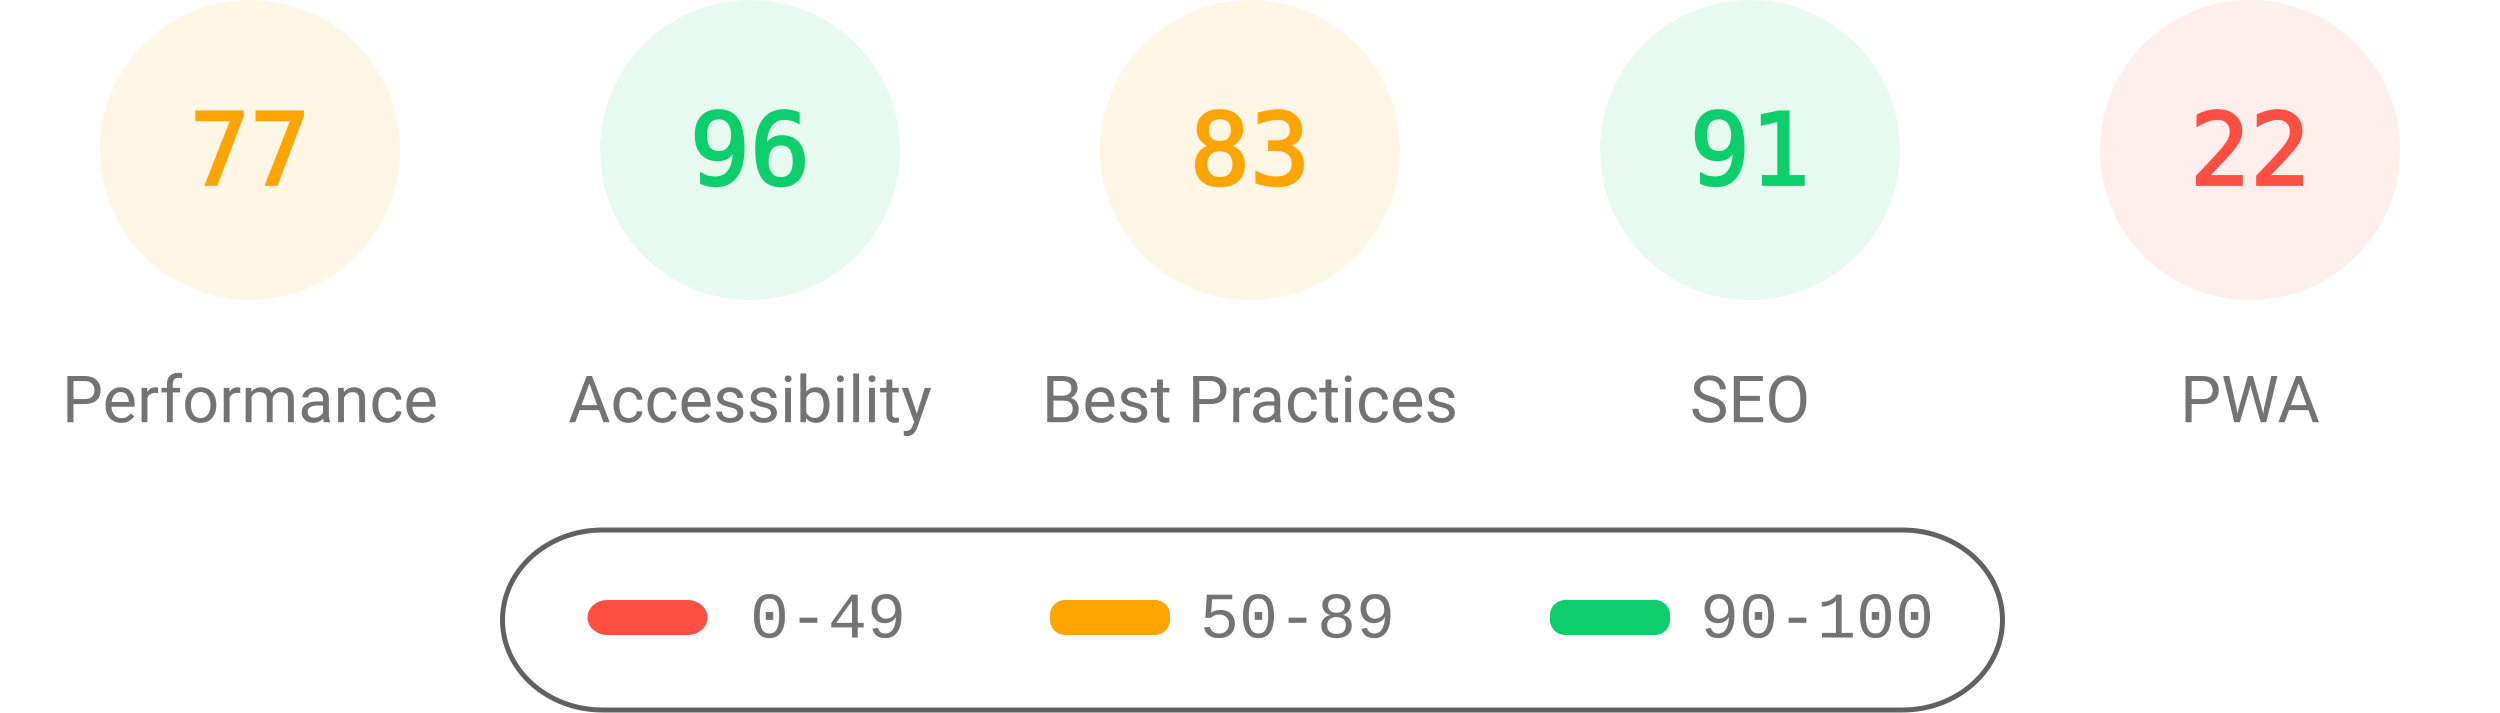
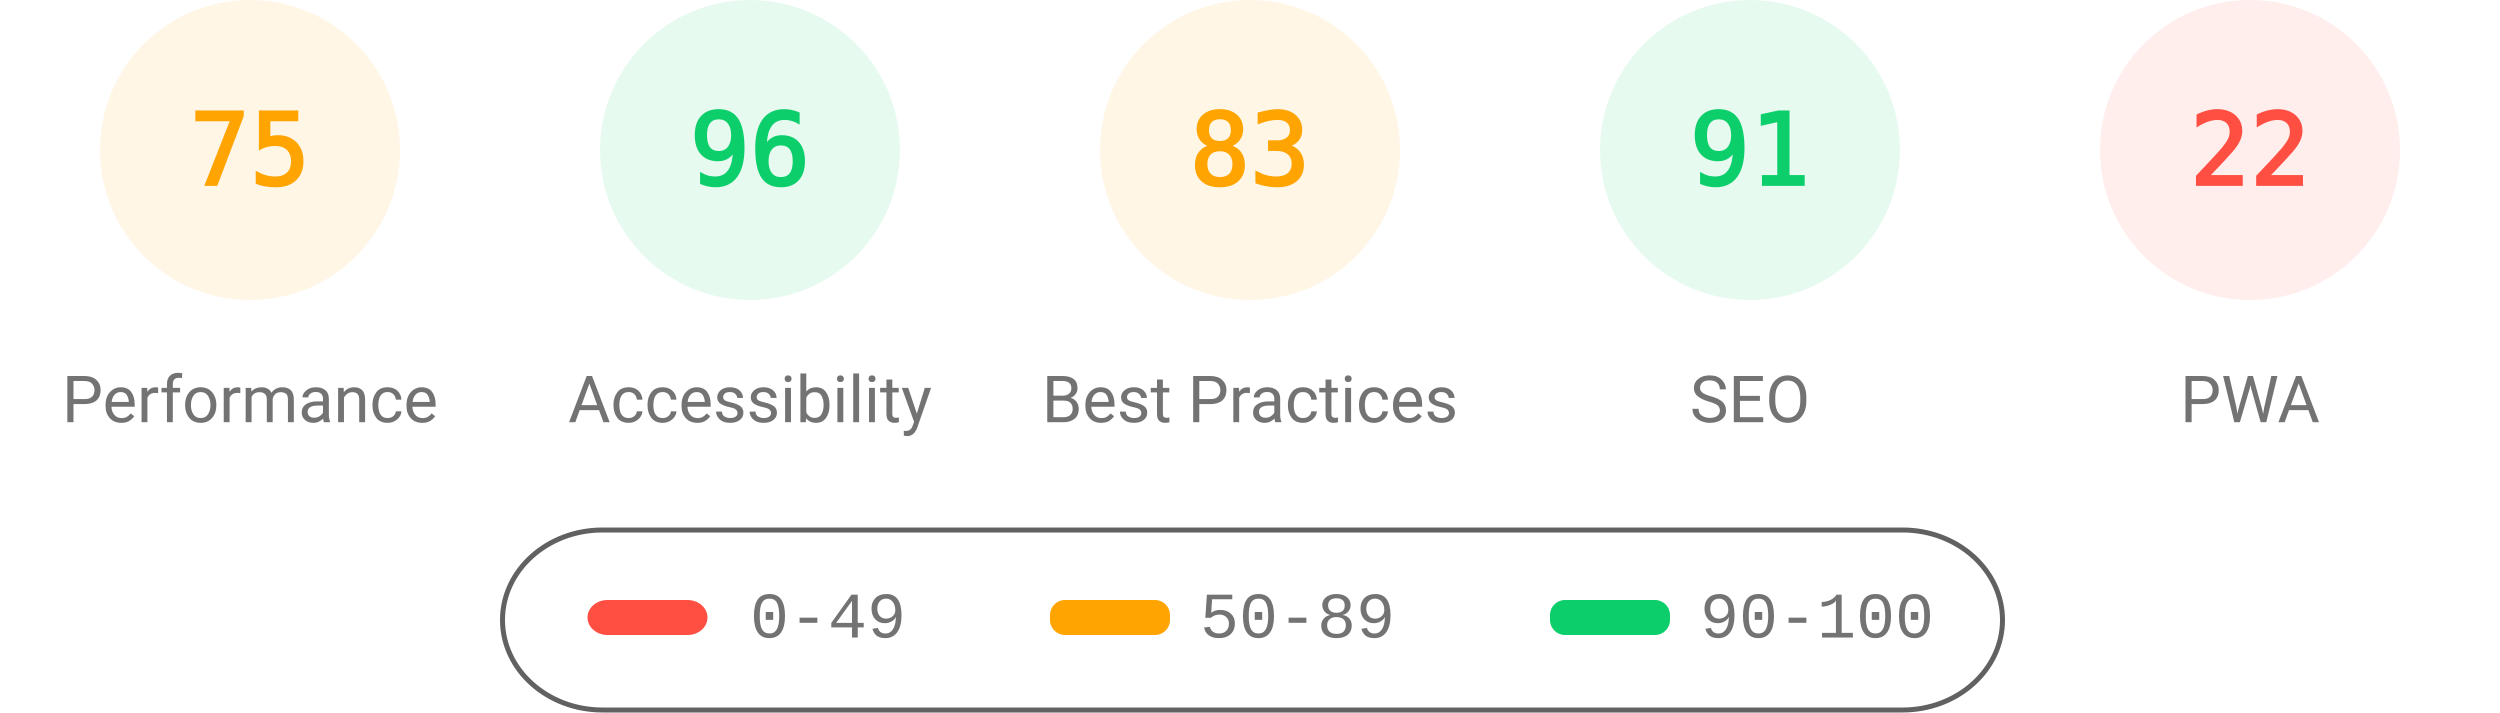
<svg xmlns="http://www.w3.org/2000/svg" fill="none" width="1000" height="285">
  <style>.gauge-base{opacity:.1}.gauge-arc{fill:none;animation-delay:250ms;stroke-linecap:round;transform:rotate(-90deg);transform-origin:100px 60px;animation:load-gauge 1s ease forwards}.guage-text{font-size:40px;font-family:monospace;text-align:center}.guage-red{color:#ff4e42;fill:#ff4e42;stroke:#ff4e42}.guage-orange{color:#ffa400;fill:#ffa400;stroke:#ffa400}.guage-green{color:#0cce6b;fill:#0cce6b;stroke:#0cce6b}.guage-undefined{color:#5c5c5c;fill:#5c5c5c;stroke:#5c5c5c}.guage-title{color:#737373;fill:#737373;stroke:none;font-size:26px;line-height:26px;font-family:Roboto,Halvetica,Arial,sans-serif}@keyframes load-gauge{from{stroke-dasharray:0 352.858}}</style>
  <svg class="guage-div guage-perf guage-orange" viewBox="0 0 200 200" width="200" height="200">
    <circle class="gauge-base" r="56" cx="100" cy="60" stroke-width="8" />
-     <circle class="gauge-arc guage-arc-1" r="56" cx="100" cy="60" stroke-width="8" style="stroke-dasharray:270.931,351.858" />
-     <text class="guage-text" x="100" y="60" alignment-baseline="central" dominant-baseline="central" text-anchor="middle">77</text>
+     <circle class="gauge-arc guage-arc-1" r="56" cx="100" cy="60" stroke-width="8" style="stroke-dasharray:263.893,351.858" />
+     <text class="guage-text" x="100" y="60" alignment-baseline="central" dominant-baseline="central" text-anchor="middle">75</text>
    <text class="guage-title" x="100" y="160" alignment-baseline="central" dominant-baseline="central" text-anchor="middle">Performance</text>
  </svg>
  <svg class="guage-div guage-acc guage-green" viewBox="0 0 200 200" width="200" height="200" x="200">
    <circle class="gauge-base" r="56" cx="100" cy="60" stroke-width="8" />
    <circle class="gauge-arc guage-arc-2" r="56" cx="100" cy="60" stroke-width="8" style="stroke-dasharray:337.784,351.858" />
    <text class="guage-text" x="100" y="60" alignment-baseline="central" dominant-baseline="central" text-anchor="middle">96</text>
    <text class="guage-title" x="100" y="160" alignment-baseline="central" dominant-baseline="central" text-anchor="middle">Accessibility</text>
  </svg>
  <svg class="guage-div guage-best guage-orange" viewBox="0 0 200 200" width="200" height="200" x="400">
    <circle class="gauge-base" r="56" cx="100" cy="60" stroke-width="8" />
    <circle class="gauge-arc guage-arc-3" r="56" cx="100" cy="60" stroke-width="8" style="stroke-dasharray:292.042,351.858" />
    <text class="guage-text" x="100" y="60" alignment-baseline="central" dominant-baseline="central" text-anchor="middle">83</text>
    <text class="guage-title" x="100" y="160" alignment-baseline="central" dominant-baseline="central" text-anchor="middle">Best Practices</text>
  </svg>
  <svg class="guage-div guage-seo guage-green" viewBox="0 0 200 200" width="200" height="200" x="600">
    <circle class="gauge-base" r="56" cx="100" cy="60" stroke-width="8" />
    <circle class="gauge-arc guage-arc-4" r="56" cx="100" cy="60" stroke-width="8" style="stroke-dasharray:320.191,351.858" />
    <text class="guage-text" x="100" y="60" alignment-baseline="central" dominant-baseline="central" text-anchor="middle">91</text>
    <text class="guage-title" x="100" y="160" alignment-baseline="central" dominant-baseline="central" text-anchor="middle">SEO</text>
  </svg>
  <svg class="guage-div guage-pwa guage-red" viewBox="0 0 200 200" width="200" height="200" x="800">
    <circle class="gauge-base" r="56" cx="100" cy="60" stroke-width="8" />
    <circle class="gauge-arc guage-arc-4" r="56" cx="100" cy="60" stroke-width="8" style="stroke-dasharray:77.409,351.858" />
    <text class="guage-text" x="100" y="60" alignment-baseline="central" dominant-baseline="central" text-anchor="middle">22</text>
    <text class="guage-title" x="100" y="160" alignment-baseline="central" dominant-baseline="central" text-anchor="middle">PWA</text>
  </svg>
  <svg width="604" height="76" x="200" y="210">
    <path fill="none" id="canvas_background" d="M-1-1h604v80H-1z" />
    <rect fill-opacity="0" stroke="#616161" stroke-width="2" rx="40" id="svg_2" height="72" width="600" y="2" x="1" fill="#000" />
    <rect stroke="#000" rx="8" id="svg_3" height="14" width="48" y="30" x="35" stroke-opacity="null" stroke-width="0" fill="#ff4e42" />
    <rect stroke="#000" rx="6" id="svg_4" height="14" width="48" y="30" x="220" stroke-opacity="null" stroke-width="0" fill="#ffa400" />
    <rect stroke="#000" rx="6" id="svg_5" height="14" width="48" y="30" x="420" stroke-opacity="null" stroke-width="0" fill="#0cce6b" />
    <text xml:space="preserve" text-anchor="start" font-family="'Courier New', Courier, monospace" font-size="26" id="svg_6" y="45" x="100" stroke-opacity="null" stroke-width="0" stroke="#000" fill="#737373">0-49</text>
    <text xml:space="preserve" text-anchor="start" font-family="'Courier New', Courier, monospace" font-size="26" id="svg_7" y="45" x="280" stroke-opacity="null" stroke-width="0" stroke="#000" fill="#737373">50-89</text>
    <text xml:space="preserve" text-anchor="start" font-family="'Courier New', Courier, monospace" font-size="26" id="svg_8" y="45" x="480" stroke-opacity="null" stroke-width="0" stroke="#000" fill="#737373">90-100</text>
  </svg>
</svg>
